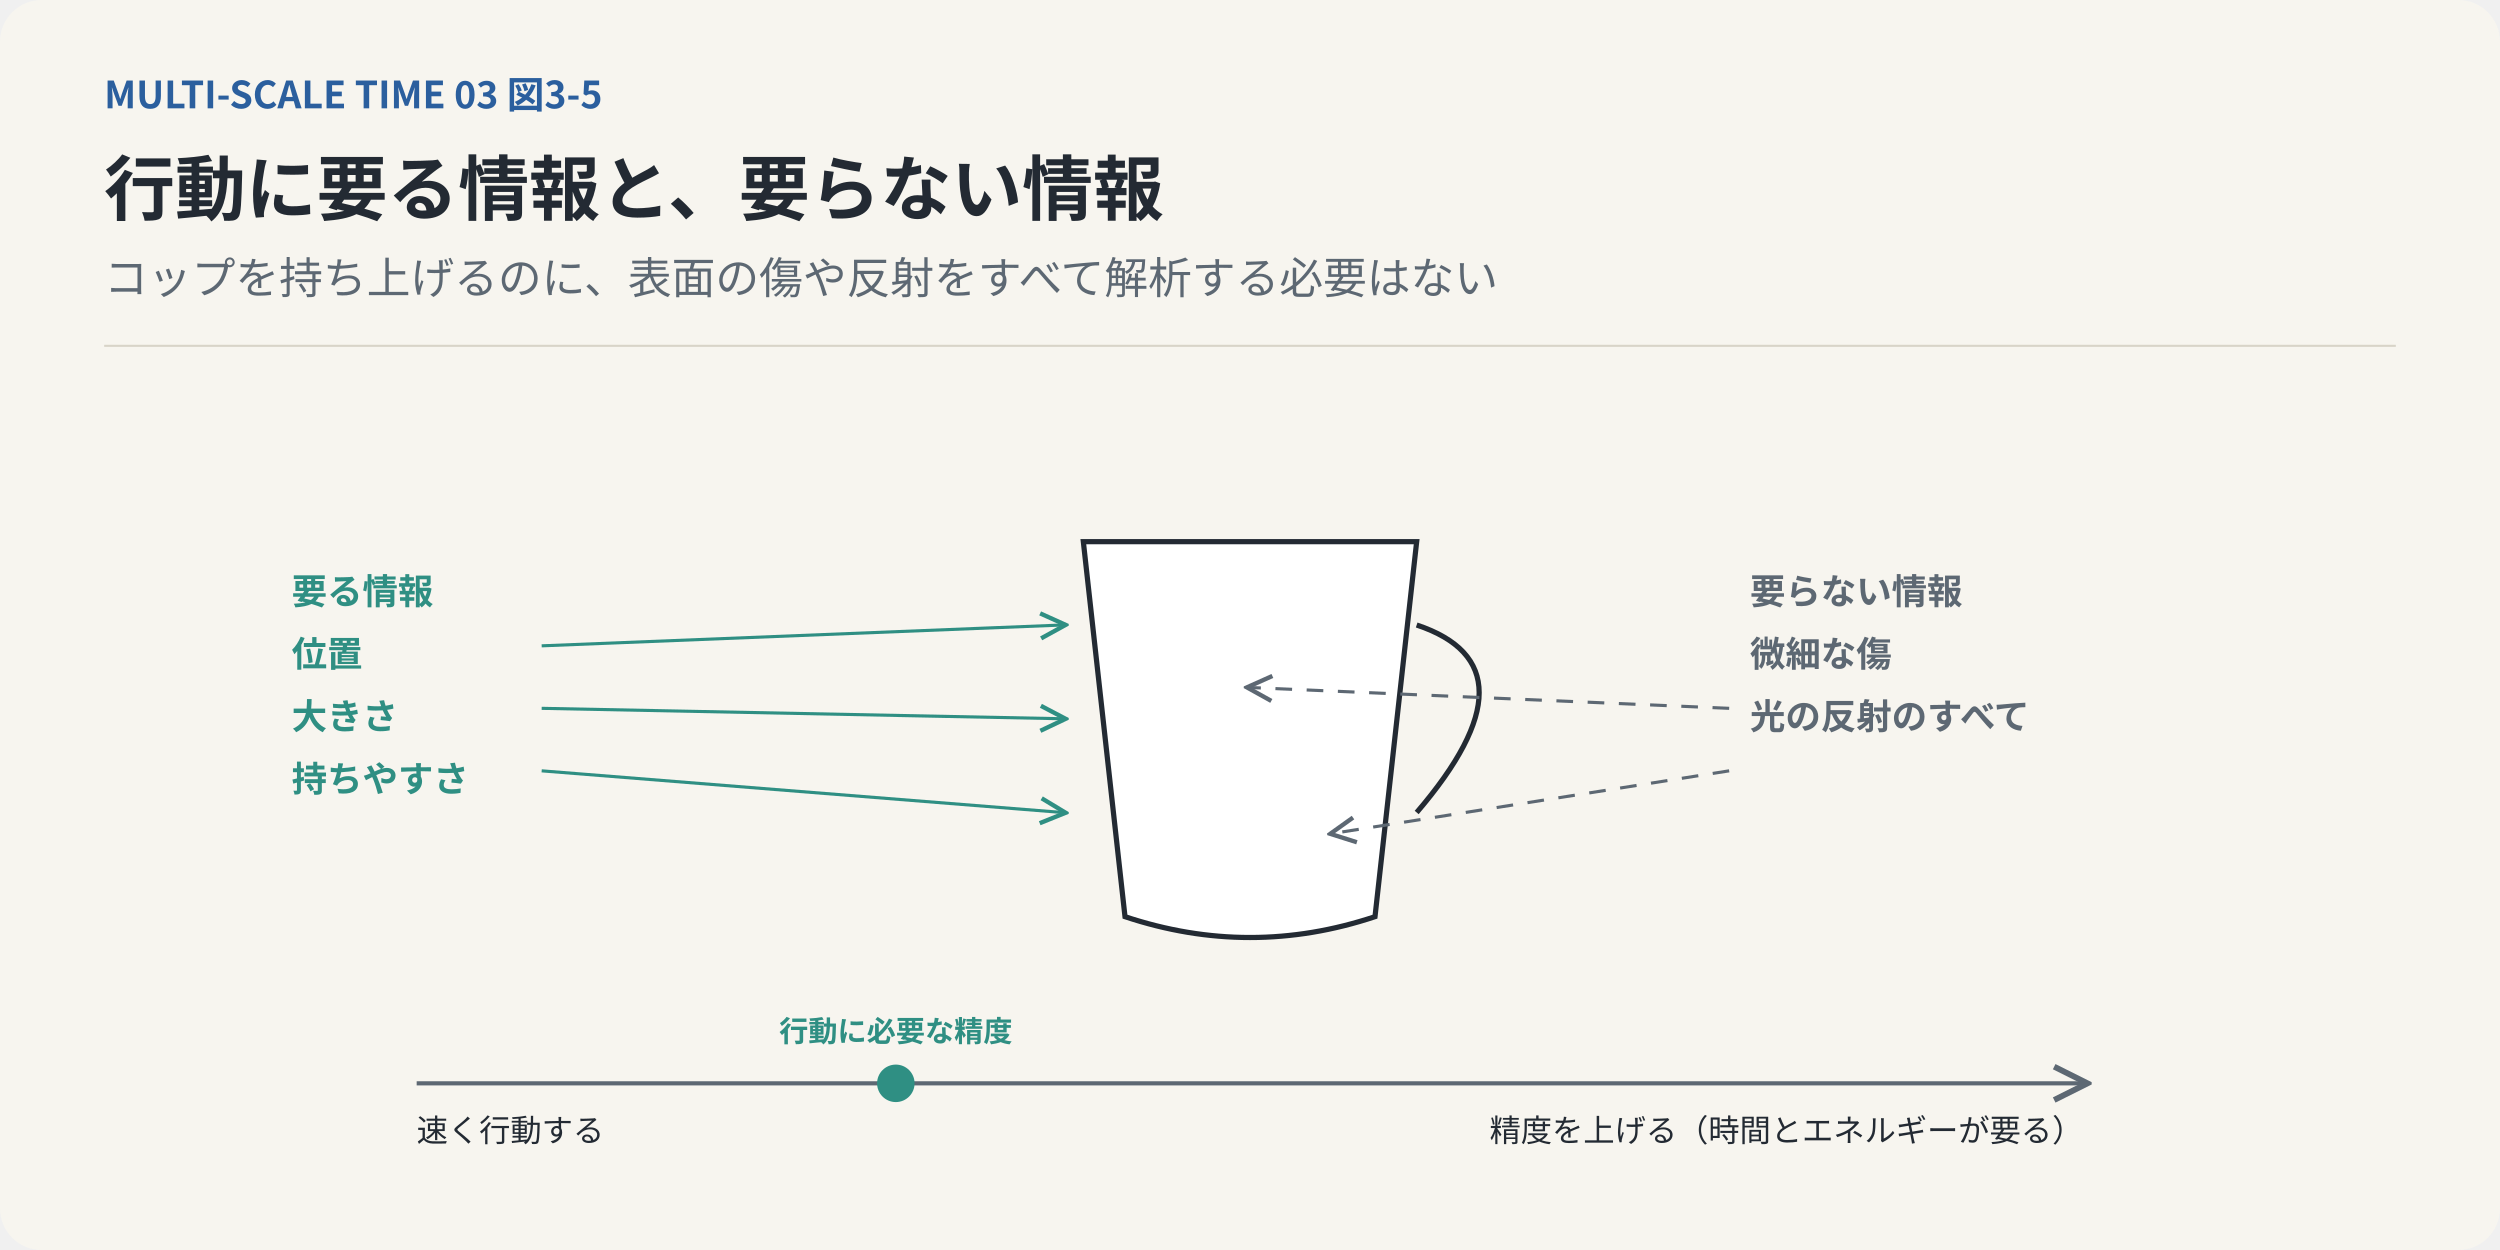
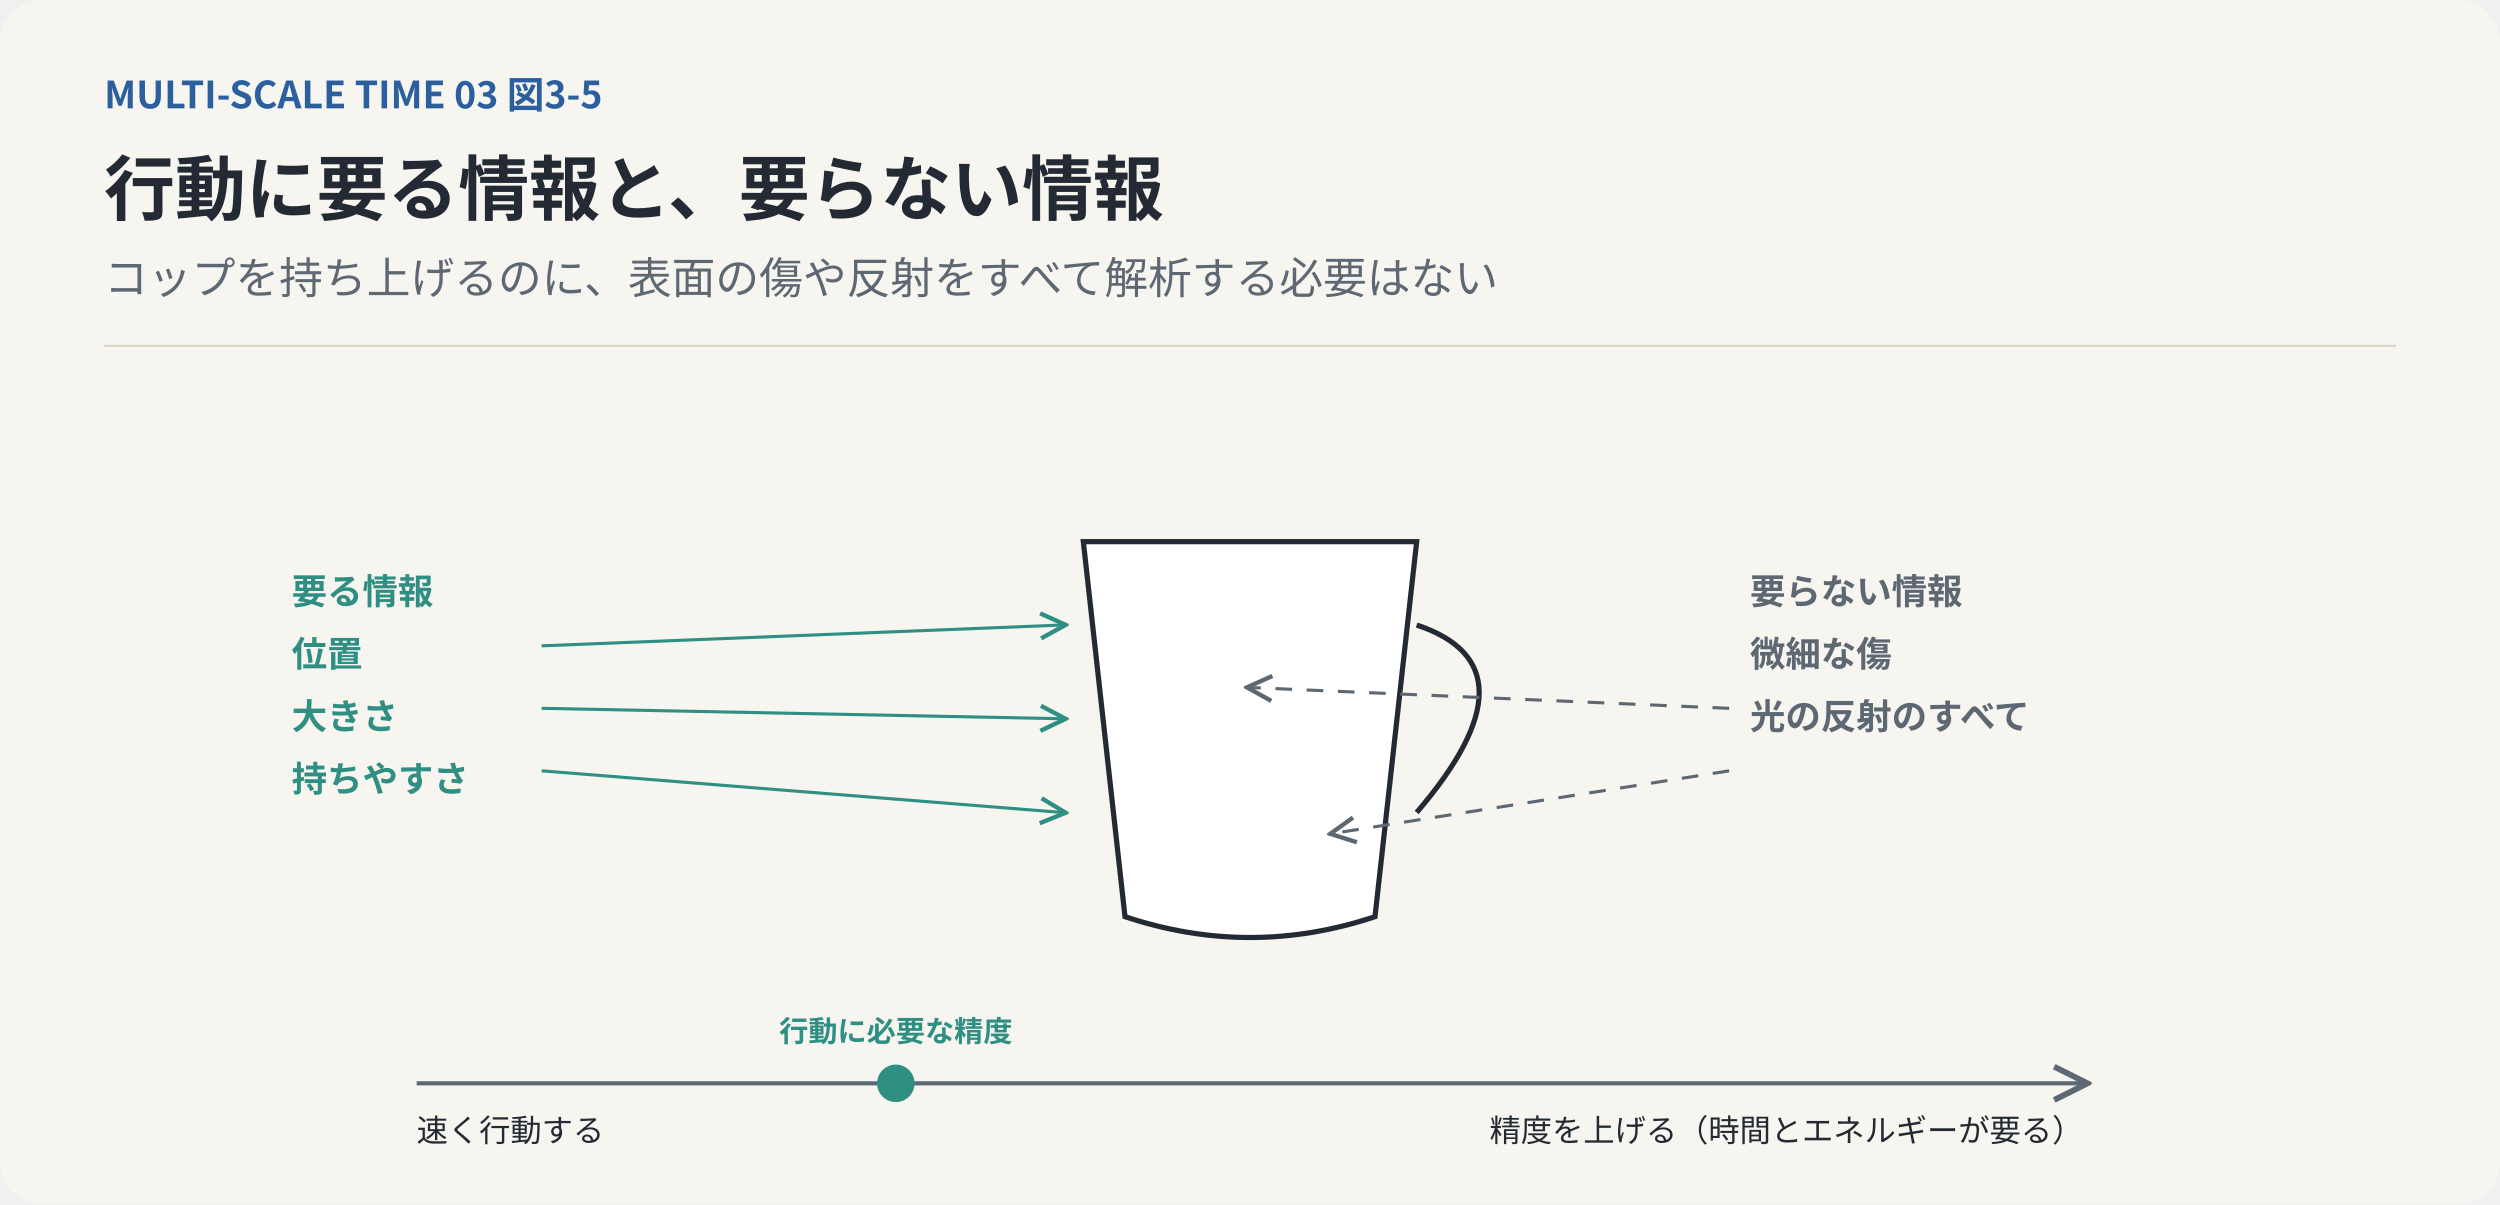
- <svg xmlns="http://www.w3.org/2000/svg" width="1200" height="600" viewBox="0 0 1200 600" role="img" aria-labelledby="title desc">
+ <svg xmlns="http://www.w3.org/2000/svg" width="1200" height="578" viewBox="0 0 1200 578" role="img" aria-labelledby="title desc">
  <defs>
-     <marker id="arrow" markerWidth="10" markerHeight="10" refX="8" refY="5" orient="auto-start-reverse">
+     <marker id="arrow-2f8f83" markerWidth="10" markerHeight="10" refX="8" refY="5" orient="auto-start-reverse">
+       <path d="M1,1 L9,5 L1,9" fill="none" stroke="#2f8f83" stroke-width="1.4" />
+     </marker>
+     <marker id="arrow-5d6873" markerWidth="10" markerHeight="10" refX="8" refY="5" orient="auto-start-reverse">
      <path d="M1,1 L9,5 L1,9" fill="none" stroke="#5d6873" stroke-width="1.4" />
    </marker>
-     <marker id="arrow-blue" markerWidth="10" markerHeight="10" refX="8" refY="5" orient="auto-start-reverse">
-       <path d="M1,1 L9,5 L1,9" fill="none" stroke="#2b5f9e" stroke-width="1.4" />
-     </marker>
-     <marker id="arrow-amber" markerWidth="10" markerHeight="10" refX="8" refY="5" orient="auto-start-reverse">
-       <path d="M1,1 L9,5 L1,9" fill="none" stroke="#c7792b" stroke-width="1.4" />
-     </marker>
-     <marker id="arrow-teal" markerWidth="10" markerHeight="10" refX="8" refY="5" orient="auto-start-reverse">
-       <path d="M1,1 L9,5 L1,9" fill="none" stroke="#2f8f83" stroke-width="1.4" />
-     </marker>
  </defs>
-   <rect width="1200" height="600" rx="20" fill="#f7f5ef" />
+   <rect width="1200" height="578" rx="20" fill="#f7f5ef" />
  <g font-family="system-ui, -apple-system, &quot;Hiragino Kaku Gothic ProN&quot;, &quot;Noto Sans CJK JP&quot;, Meiryo, sans-serif">
    <text x="50.0" y="52.0" fill="#2b5f9e" font-size="18" text-anchor="start" font-weight="700">MULTI-SCALE TIME     03     図3-5</text>
    <text x="50.0" y="103.0" fill="#232a33" font-size="34" text-anchor="start" font-weight="700">行動に要る情報と、要らない情報</text>
    <text x="50.0" y="141.0" fill="#5d6873" font-size="21" text-anchor="start" font-weight="400">コップを持ち上げるのに、表面の傷や反射をすべて解析する必要はない</text>
    <line x1="50.0" y1="166.0" x2="1150.0" y2="166.0" stroke="#d8d4c8" stroke-width="1" />
    <path d="M 520 260 L 540 440 Q 600 460 660 440 L 680 260 Z" fill="#ffffff" stroke="#232a33" stroke-width="2.5" />
    <path d="M 680 300 Q 740 320 680 390" fill="none" stroke="#232a33" stroke-width="2.5" />
    <text x="140.0" y="290.0" fill="#2f8f83" font-size="17" text-anchor="start" font-weight="700">要る情報</text>
    <text x="140.0" y="320.0" fill="#2f8f83" font-size="17" text-anchor="start" font-weight="700">位置</text>
    <text x="140.0" y="350.0" fill="#2f8f83" font-size="17" text-anchor="start" font-weight="700">大きさ</text>
    <text x="140.0" y="380.0" fill="#2f8f83" font-size="17" text-anchor="start" font-weight="700">持ちやすさ</text>
-     <line x1="260.0" y1="310.0" x2="510.0" y2="300.0" stroke="#2f8f83" stroke-width="1.5" marker-end="url(#arrow-teal)" />
-     <line x1="260.0" y1="340.0" x2="510.0" y2="345.0" stroke="#2f8f83" stroke-width="1.5" marker-end="url(#arrow-teal)" />
-     <line x1="260.0" y1="370.0" x2="510.0" y2="390.0" stroke="#2f8f83" stroke-width="1.5" marker-end="url(#arrow-teal)" />
+     <line x1="260.0" y1="310.0" x2="510.0" y2="300.0" stroke="#2f8f83" stroke-width="1.5" marker-end="url(#arrow-2f8f83)" />
+     <line x1="260.0" y1="340.0" x2="510.0" y2="345.0" stroke="#2f8f83" stroke-width="1.5" marker-end="url(#arrow-2f8f83)" />
+     <line x1="260.0" y1="370.0" x2="510.0" y2="390.0" stroke="#2f8f83" stroke-width="1.5" marker-end="url(#arrow-2f8f83)" />
    <text x="840.0" y="290.0" fill="#5d6873" font-size="17" text-anchor="start" font-weight="700">要らない情報</text>
    <text x="840.0" y="320.0" fill="#5d6873" font-size="17" text-anchor="start" font-weight="700">微細な傷</text>
    <text x="840.0" y="350.0" fill="#5d6873" font-size="17" text-anchor="start" font-weight="700">光の反射のすべて</text>
-     <line x1="830.0" y1="340.0" x2="600.0" y2="330.0" stroke="#5d6873" stroke-width="1.5" marker-end="url(#arrow)" stroke-dasharray="8 7" />
-     <line x1="830.0" y1="370.0" x2="640.0" y2="400.0" stroke="#5d6873" stroke-width="1.5" marker-end="url(#arrow)" stroke-dasharray="8 7" />
-     <line x1="200.0" y1="520.0" x2="1000.0" y2="520.0" stroke="#5d6873" stroke-width="2" marker-end="url(#arrow)" />
+     <line x1="830.0" y1="340.0" x2="600.0" y2="330.0" stroke="#5d6873" stroke-width="1.5" marker-end="url(#arrow-5d6873)" stroke-dasharray="8 7" />
+     <line x1="830.0" y1="370.0" x2="640.0" y2="400.0" stroke="#5d6873" stroke-width="1.5" marker-end="url(#arrow-5d6873)" stroke-dasharray="8 7" />
+     <line x1="200.0" y1="520.0" x2="1000.0" y2="520.0" stroke="#5d6873" stroke-width="2" marker-end="url(#arrow-5d6873)" />
    <text x="200.0" y="548.0" fill="#232a33" font-size="15" text-anchor="start" font-weight="400">速く行動する</text>
    <text x="1000.0" y="548.0" fill="#232a33" font-size="15" text-anchor="end" font-weight="400">精度を上げる（時間とエネルギーが要る）</text>
    <circle cx="430.0" cy="520.0" r="9" fill="#2f8f83" />
    <text x="430.0" y="500.0" fill="#2f8f83" font-size="14" text-anchor="middle" font-weight="700">行動に必要な精度</text>
  </g>
</svg>
